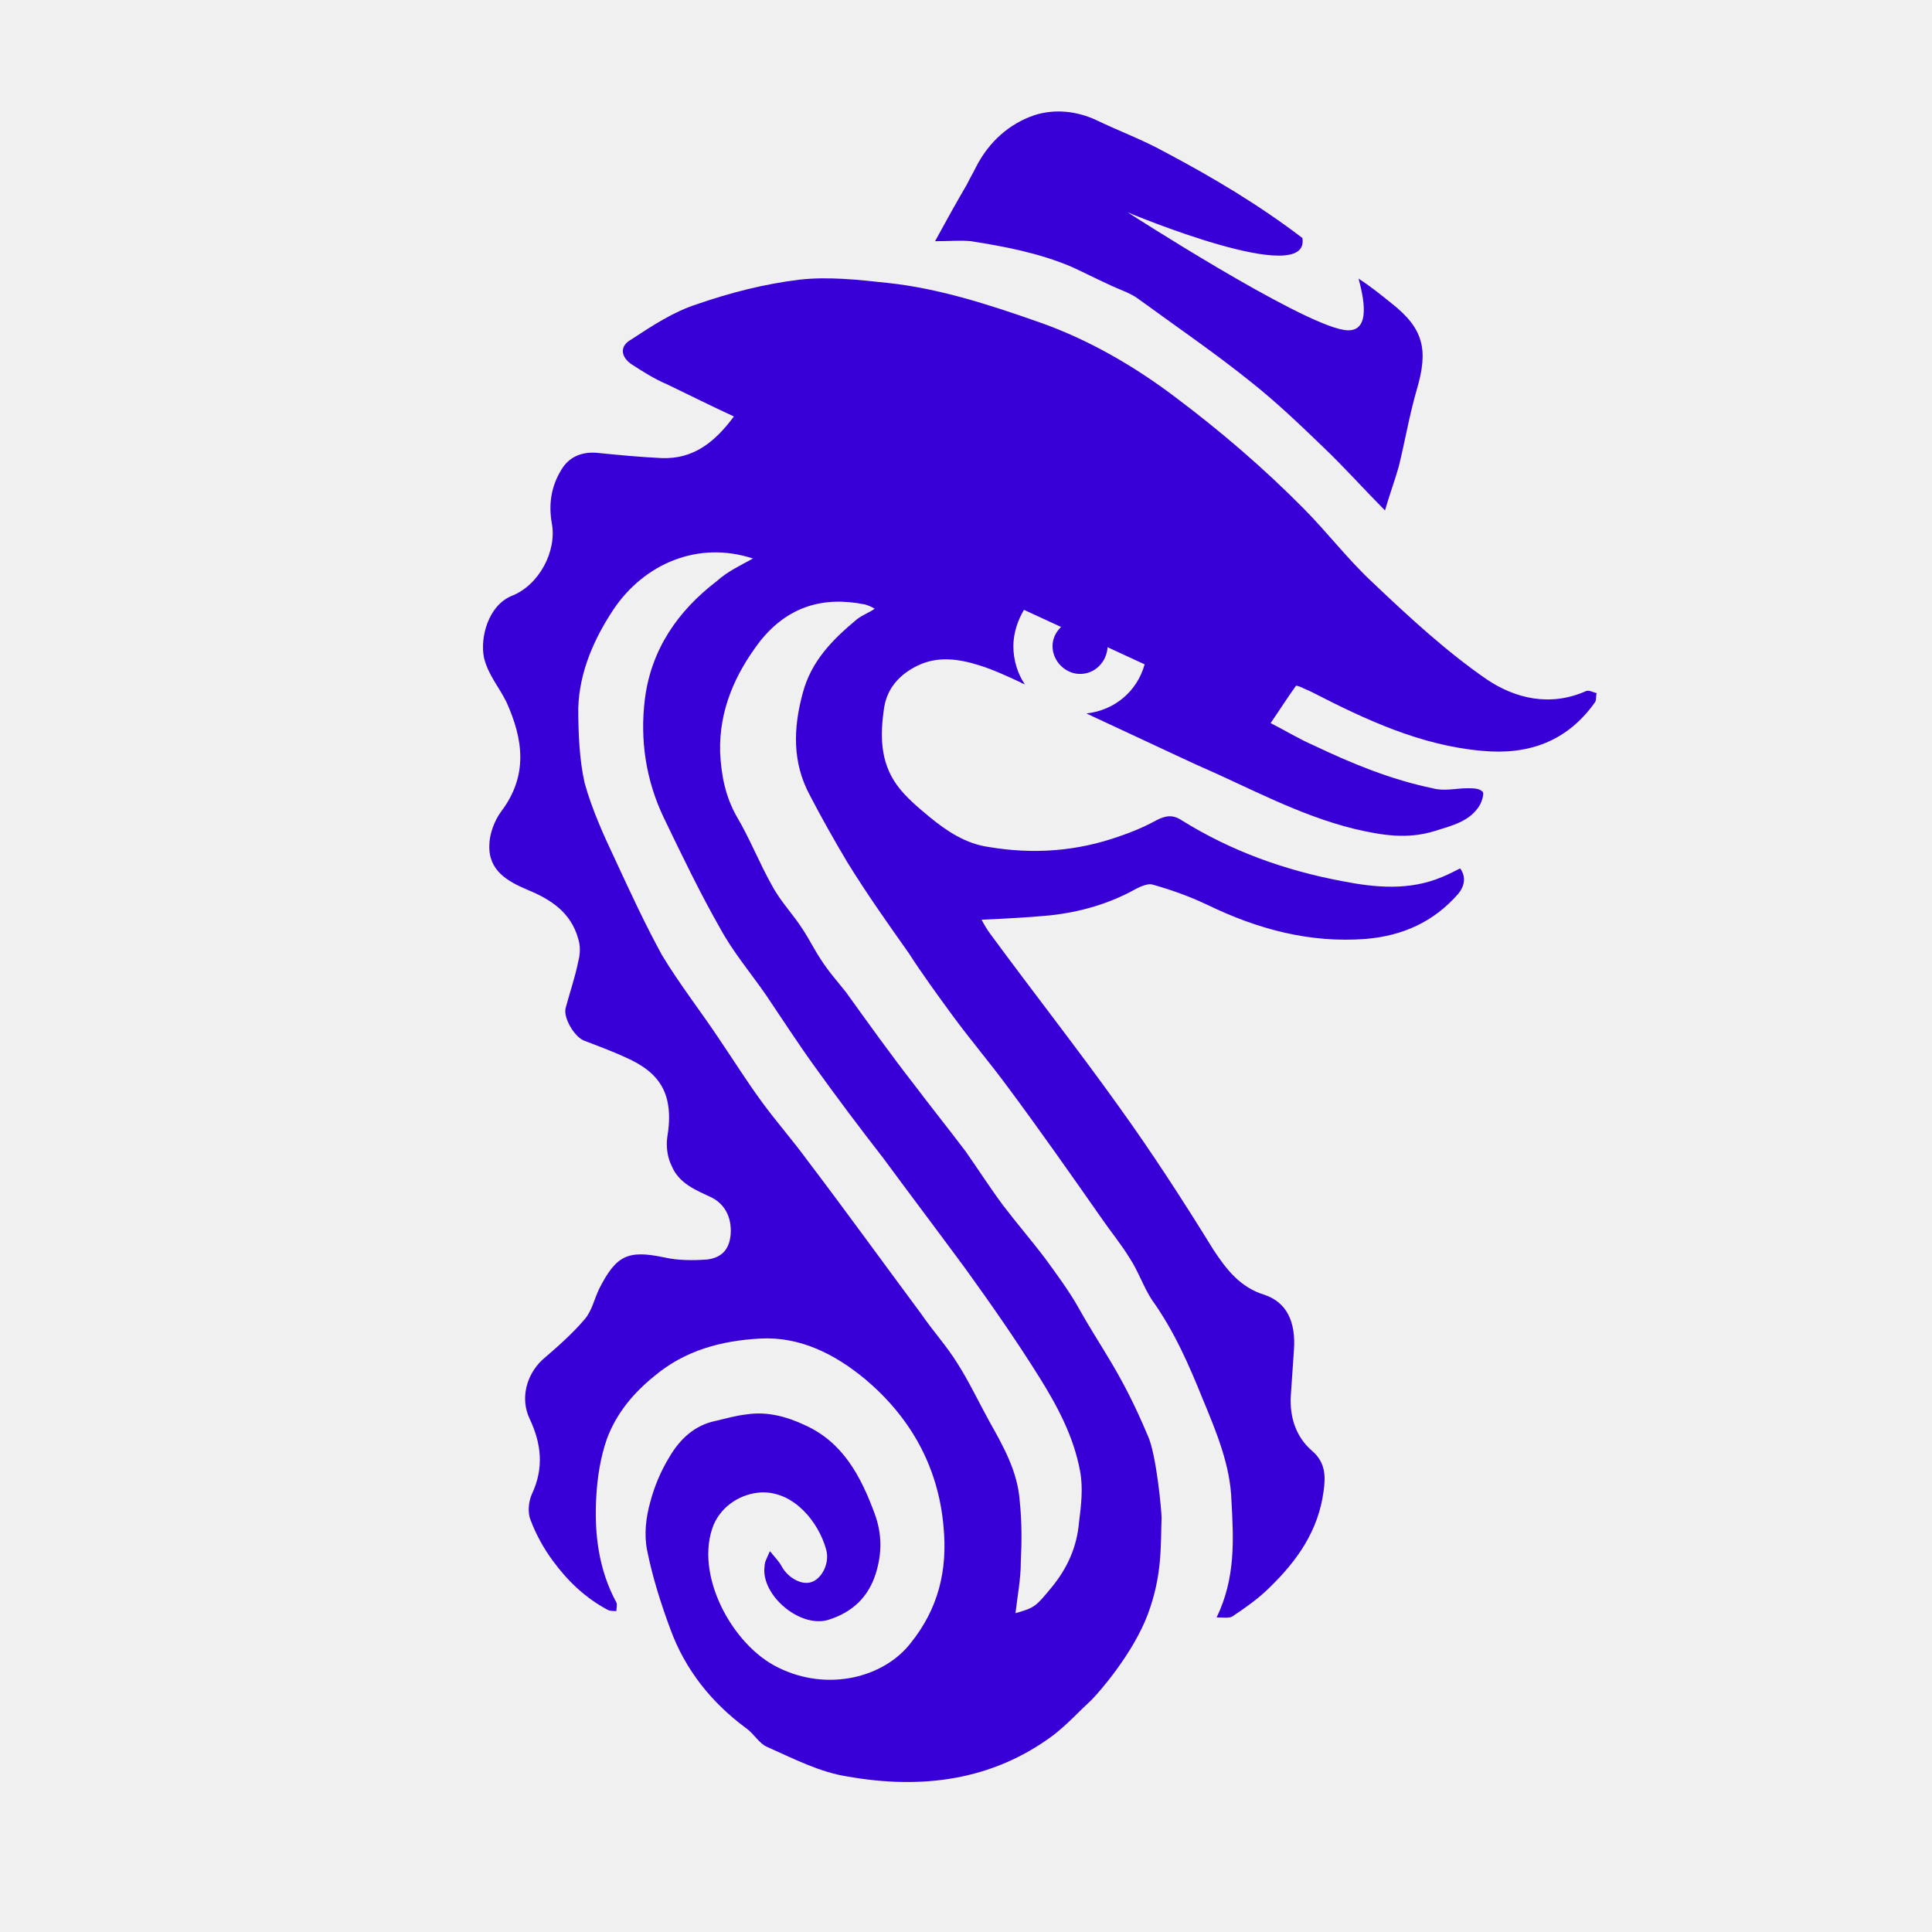
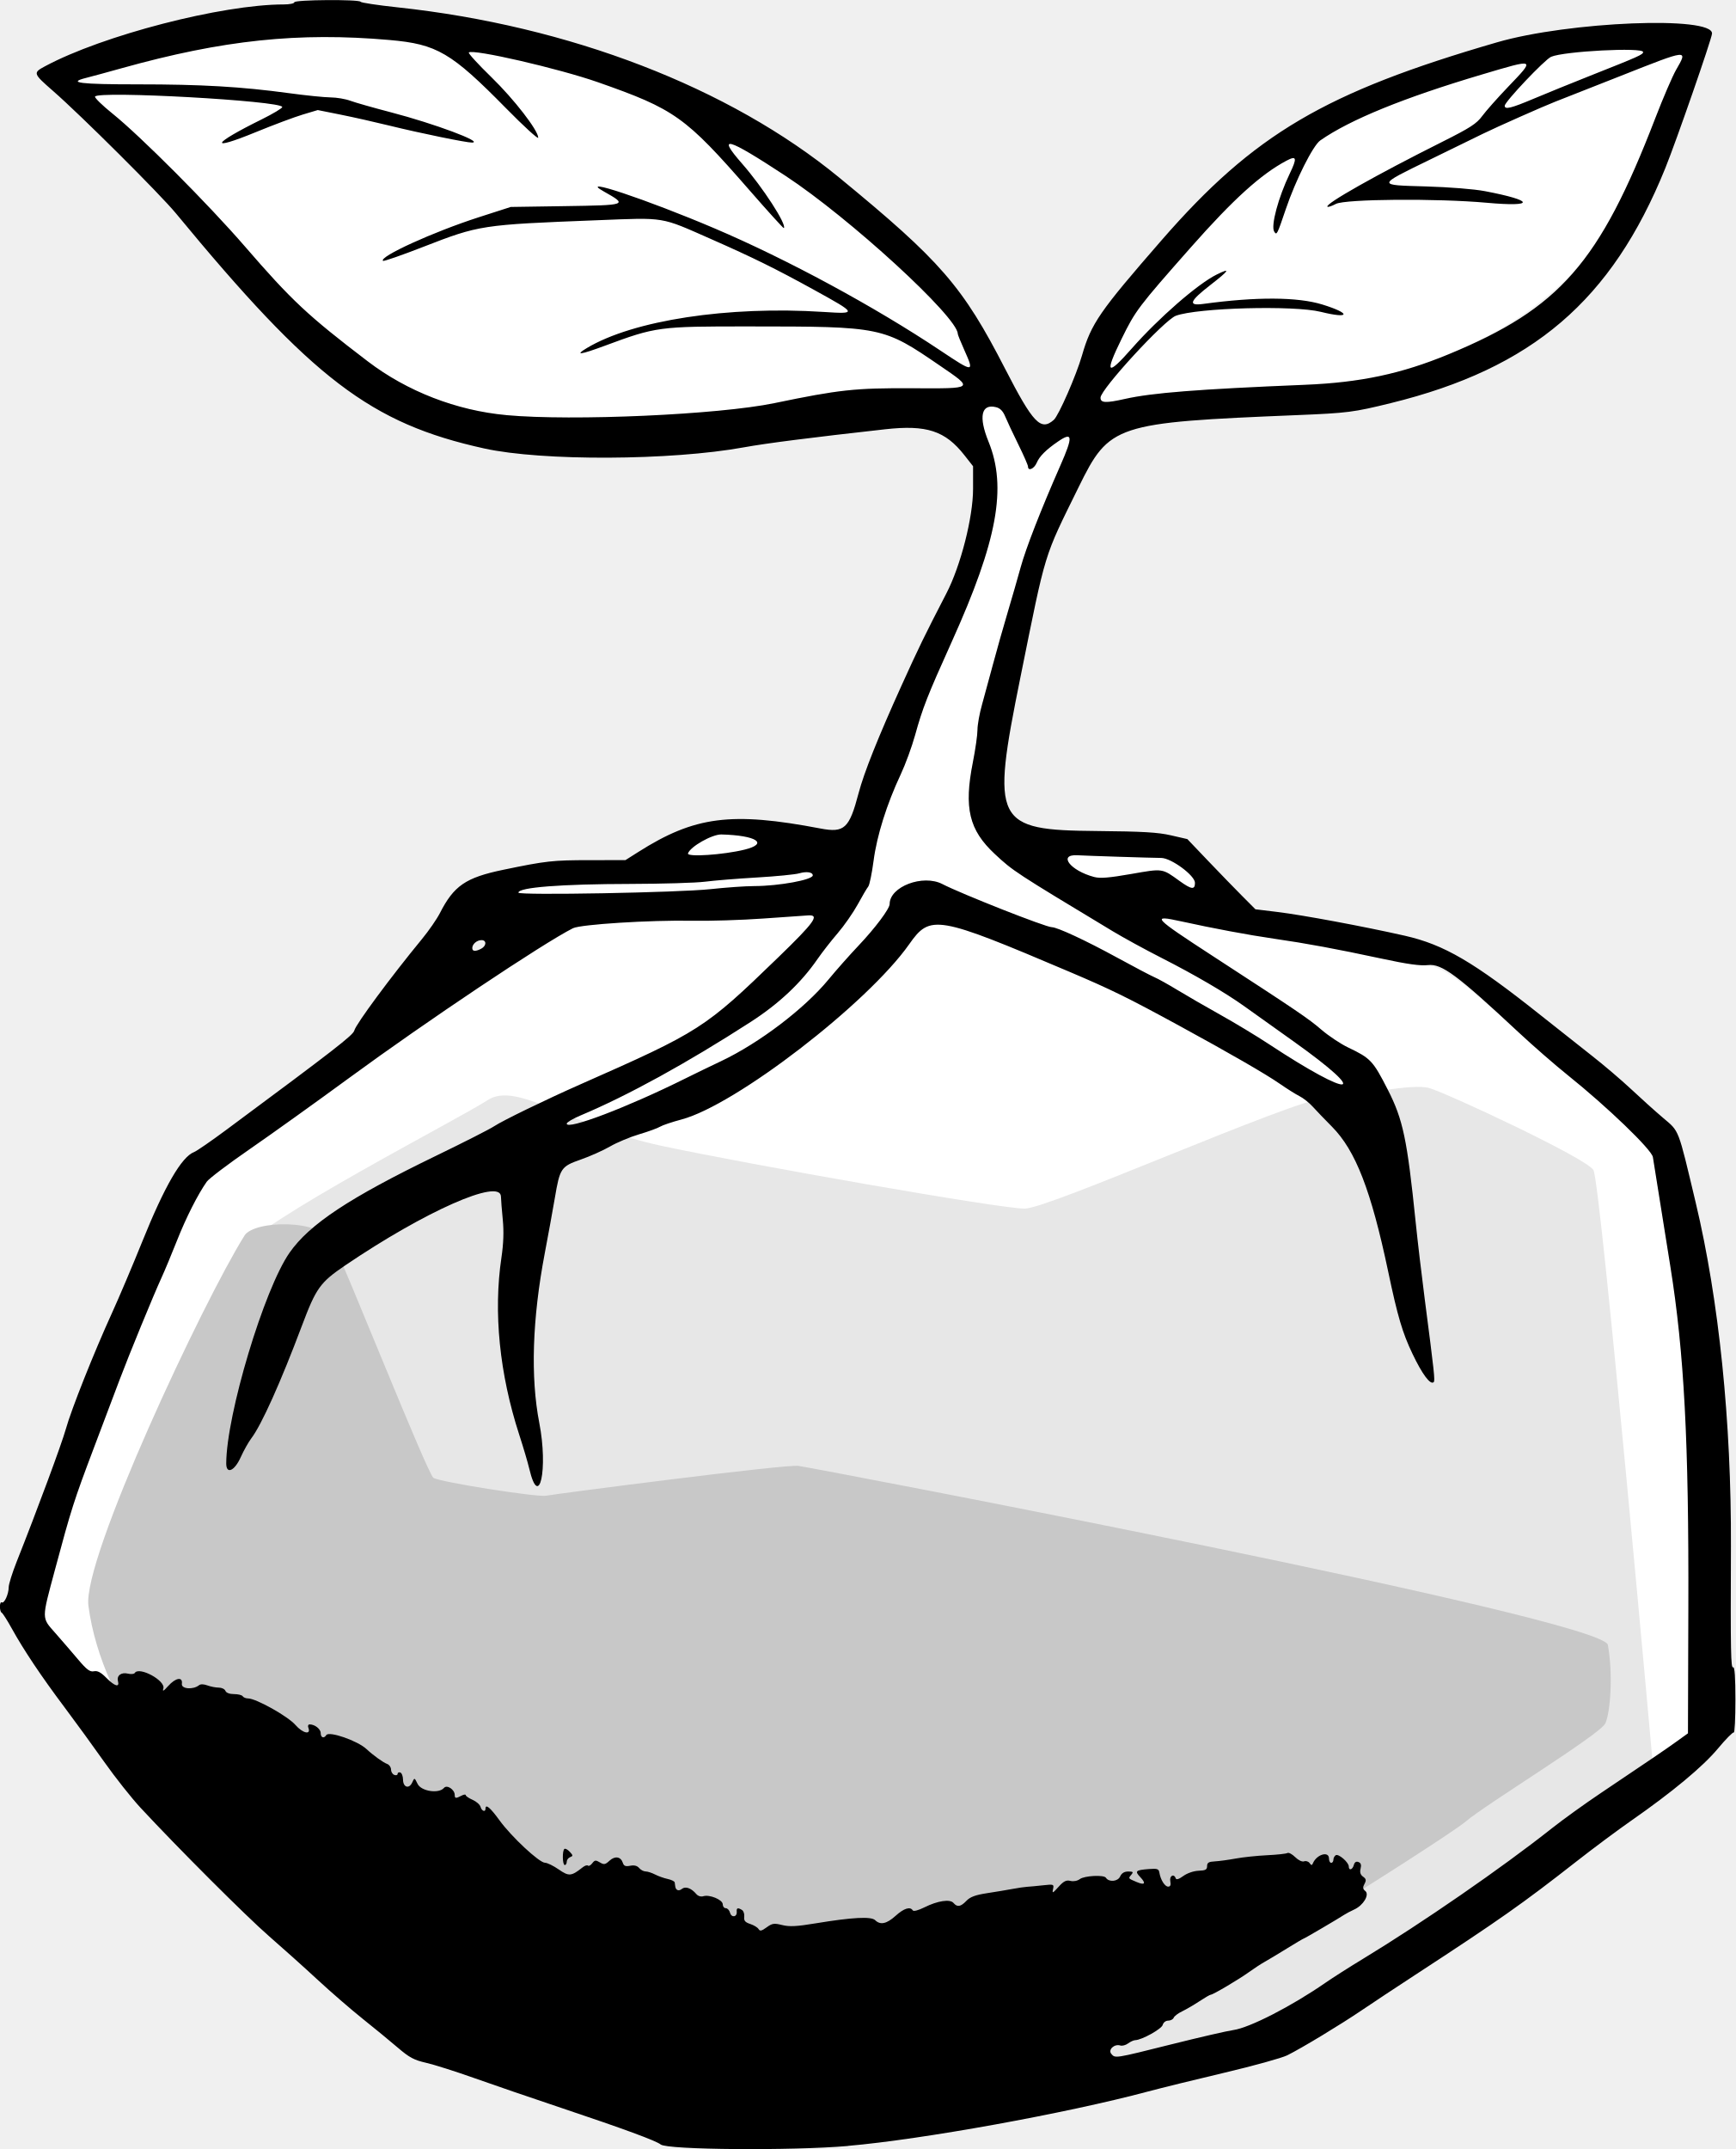
- <svg xmlns="http://www.w3.org/2000/svg" width="52" height="52" viewBox="0 0 52 52" fill="none">
-   <path d="M42.691 18.599C41.722 19.031 40.781 18.801 40.012 18.283C38.929 17.535 37.932 16.615 36.963 15.695C36.279 15.062 35.738 14.343 35.083 13.682C34 12.589 32.86 11.611 31.635 10.691C30.495 9.828 29.241 9.109 27.902 8.649C26.591 8.189 25.252 7.758 23.884 7.614C23.087 7.527 22.289 7.441 21.52 7.527C20.579 7.642 19.667 7.873 18.756 8.189C18.129 8.39 17.559 8.764 16.989 9.138C16.675 9.31 16.704 9.598 16.989 9.799C17.302 10.001 17.616 10.202 17.958 10.346C18.556 10.633 19.126 10.921 19.753 11.209C19.24 11.899 18.67 12.359 17.815 12.33C17.217 12.301 16.619 12.244 16.049 12.186C15.65 12.158 15.308 12.301 15.108 12.646C14.823 13.107 14.766 13.595 14.852 14.084C14.994 14.832 14.51 15.752 13.769 16.04C13.142 16.299 12.914 17.162 13.028 17.708C13.142 18.168 13.427 18.485 13.627 18.887C14.082 19.894 14.225 20.871 13.484 21.849C13.313 22.079 13.171 22.453 13.171 22.741C13.142 23.431 13.655 23.718 14.197 23.949C14.823 24.207 15.365 24.552 15.564 25.271C15.621 25.444 15.621 25.674 15.564 25.875C15.479 26.307 15.336 26.709 15.222 27.141C15.165 27.4 15.45 27.889 15.707 28.003C16.077 28.147 16.476 28.291 16.846 28.464C17.758 28.866 18.157 29.442 17.958 30.621C17.929 30.851 17.958 31.138 18.072 31.368C18.271 31.857 18.727 32.03 19.154 32.231C19.496 32.404 19.696 32.749 19.667 33.209C19.639 33.583 19.468 33.842 19.041 33.899C18.67 33.928 18.243 33.928 17.872 33.842C16.903 33.64 16.59 33.784 16.134 34.675C15.992 34.963 15.935 35.279 15.735 35.51C15.393 35.912 14.994 36.257 14.595 36.602C14.168 37.005 13.997 37.638 14.254 38.184C14.567 38.846 14.652 39.507 14.31 40.226C14.225 40.427 14.197 40.715 14.282 40.916C14.424 41.29 14.624 41.664 14.88 42.009C15.279 42.555 15.764 43.016 16.362 43.332C16.419 43.361 16.505 43.361 16.59 43.361C16.59 43.274 16.619 43.188 16.59 43.131C16.106 42.239 15.992 41.261 16.049 40.283C16.077 39.766 16.163 39.219 16.334 38.73C16.59 38.04 17.046 37.494 17.616 37.034C18.442 36.343 19.411 36.085 20.465 36.027C21.548 35.97 22.488 36.459 23.286 37.12C24.483 38.127 25.252 39.449 25.395 41.089C25.509 42.268 25.252 43.303 24.511 44.223C23.799 45.144 22.289 45.546 20.95 44.885C19.696 44.281 18.67 42.354 19.211 41.031C19.439 40.514 19.952 40.197 20.494 40.168C21.377 40.14 22.032 40.974 22.232 41.693C22.346 42.066 22.118 42.498 21.833 42.584C21.576 42.67 21.206 42.469 21.035 42.153C20.978 42.038 20.864 41.923 20.722 41.75C20.636 41.951 20.579 42.038 20.579 42.153C20.465 42.929 21.548 43.849 22.317 43.591C22.944 43.389 23.372 42.987 23.571 42.354C23.742 41.808 23.742 41.29 23.543 40.744C23.172 39.737 22.688 38.817 21.662 38.357C21.177 38.127 20.636 37.983 20.095 38.069C19.81 38.098 19.525 38.184 19.268 38.242C18.699 38.357 18.3 38.73 18.015 39.219C17.787 39.593 17.616 39.996 17.502 40.427C17.388 40.83 17.331 41.29 17.416 41.721C17.559 42.44 17.787 43.159 18.043 43.849C18.442 44.942 19.154 45.834 20.095 46.524C20.294 46.668 20.437 46.927 20.636 47.013C21.349 47.329 22.061 47.703 22.83 47.818C24.796 48.163 26.705 47.933 28.358 46.697C28.729 46.409 29.042 46.064 29.384 45.748C29.583 45.546 30.495 44.511 30.894 43.447C31.293 42.383 31.236 41.549 31.264 40.859C31.264 40.657 31.122 39.133 30.894 38.644C30.182 36.947 29.669 36.343 29.042 35.222C28.785 34.762 28.444 34.302 28.13 33.87C27.76 33.381 27.361 32.921 26.99 32.432C26.648 31.972 26.335 31.483 25.993 30.994C25.537 30.39 25.053 29.787 24.597 29.183C23.97 28.377 23.372 27.543 22.773 26.709C22.545 26.422 22.289 26.134 22.089 25.818C21.918 25.559 21.776 25.271 21.605 25.013C21.349 24.61 21.007 24.265 20.779 23.834C20.437 23.23 20.18 22.568 19.838 21.993C19.525 21.447 19.411 20.871 19.382 20.239C19.354 19.117 19.781 18.139 20.465 17.248C21.206 16.328 22.146 16.04 23.286 16.27C23.372 16.299 23.457 16.328 23.543 16.385C23.372 16.5 23.201 16.558 23.058 16.673C22.403 17.219 21.833 17.794 21.605 18.657C21.349 19.606 21.32 20.526 21.804 21.418C22.118 22.022 22.46 22.626 22.802 23.201C23.315 24.035 23.884 24.84 24.454 25.645C24.825 26.221 25.224 26.767 25.623 27.313C26.107 27.975 26.648 28.608 27.133 29.269C27.988 30.419 28.814 31.598 29.64 32.778C29.897 33.151 30.182 33.496 30.41 33.87C30.638 34.215 30.78 34.647 31.008 34.992C31.606 35.826 32.005 36.746 32.376 37.666C32.746 38.558 33.117 39.45 33.145 40.398C33.202 41.434 33.259 42.469 32.746 43.533C32.917 43.533 33.088 43.562 33.173 43.504C33.516 43.274 33.886 43.016 34.171 42.728C34.912 42.009 35.482 41.204 35.624 40.14C35.681 39.737 35.681 39.363 35.311 39.047C34.883 38.673 34.712 38.155 34.741 37.58C34.769 37.178 34.798 36.746 34.826 36.343C34.883 35.567 34.627 35.049 34.028 34.848C33.373 34.647 33.003 34.158 32.661 33.64C31.863 32.346 31.008 31.023 30.096 29.758C28.985 28.205 27.788 26.681 26.648 25.128C26.563 25.013 26.477 24.869 26.42 24.754C27.047 24.725 27.646 24.696 28.244 24.639C29.07 24.552 29.868 24.322 30.581 23.92C30.695 23.862 30.894 23.776 31.008 23.805C31.521 23.949 32.005 24.121 32.49 24.351C33.857 25.013 35.254 25.387 36.764 25.271C37.761 25.185 38.587 24.811 39.243 24.064C39.414 23.862 39.471 23.604 39.3 23.373C39.129 23.46 38.958 23.546 38.815 23.604C37.932 23.977 37.02 23.891 36.137 23.718C34.598 23.431 33.145 22.913 31.806 22.079C31.549 21.907 31.35 21.964 31.122 22.079C30.808 22.252 30.467 22.396 30.125 22.511C28.985 22.913 27.817 23 26.62 22.798C25.993 22.712 25.48 22.367 25.024 21.993C24.711 21.734 24.369 21.447 24.141 21.13C23.685 20.498 23.685 19.779 23.799 19.031C23.884 18.513 24.226 18.139 24.711 17.909C25.252 17.651 25.822 17.737 26.363 17.909C26.734 18.024 27.104 18.197 27.475 18.369C27.503 18.398 27.56 18.398 27.589 18.427C27.389 18.139 27.275 17.765 27.275 17.392C27.275 17.047 27.389 16.701 27.56 16.414L28.558 16.874C28.415 17.018 28.329 17.19 28.329 17.392C28.329 17.794 28.672 18.139 29.07 18.139C29.469 18.139 29.783 17.823 29.811 17.42L30.808 17.881C30.609 18.599 30.011 19.117 29.241 19.203C30.239 19.664 31.207 20.124 32.205 20.584C33.601 21.188 34.94 21.936 36.45 22.309C37.191 22.482 37.875 22.597 38.616 22.367C39.072 22.223 39.585 22.108 39.841 21.648C39.898 21.533 39.955 21.332 39.898 21.303C39.813 21.216 39.642 21.216 39.499 21.216C39.186 21.216 38.872 21.303 38.559 21.216C37.448 20.986 36.393 20.555 35.368 20.066C34.969 19.894 34.598 19.664 34.199 19.462C34.456 19.088 34.655 18.772 34.883 18.456C34.94 18.456 34.969 18.485 34.997 18.485C35.111 18.542 35.197 18.571 35.311 18.628C36.764 19.376 38.245 20.066 39.898 20.21C41.152 20.325 42.178 19.951 42.919 18.916C42.975 18.858 42.947 18.743 42.975 18.657C42.861 18.628 42.776 18.571 42.691 18.599ZM19.297 15.637C18.243 16.443 17.53 17.478 17.359 18.801C17.217 19.922 17.388 21.015 17.872 22.022C18.357 23.028 18.841 24.035 19.382 24.984C19.724 25.617 20.209 26.192 20.608 26.767C21.035 27.4 21.462 28.061 21.918 28.694C22.517 29.528 23.144 30.362 23.77 31.167C24.511 32.173 25.252 33.151 25.993 34.158C26.677 35.107 27.361 36.085 27.988 37.091C28.472 37.868 28.899 38.673 29.07 39.593C29.156 40.053 29.099 40.514 29.042 40.974C28.985 41.635 28.729 42.21 28.301 42.728C27.874 43.246 27.845 43.274 27.332 43.418C27.389 42.929 27.475 42.498 27.475 42.038C27.503 41.491 27.503 40.945 27.446 40.398C27.389 39.593 26.99 38.903 26.62 38.242C26.335 37.724 26.078 37.178 25.765 36.689C25.48 36.228 25.11 35.826 24.796 35.366C23.77 33.985 22.773 32.605 21.747 31.253C21.349 30.707 20.893 30.189 20.494 29.643C20.095 29.096 19.753 28.55 19.382 28.003C18.869 27.227 18.3 26.508 17.815 25.703C17.359 24.869 16.96 24.006 16.561 23.143C16.248 22.482 15.935 21.792 15.735 21.073C15.593 20.44 15.564 19.721 15.564 19.06C15.593 18.082 15.992 17.19 16.505 16.414C17.331 15.177 18.784 14.544 20.266 15.033C19.952 15.206 19.582 15.379 19.297 15.637Z" fill="#3800D6" />
-   <path d="M26.136 6.492C27.048 6.636 27.959 6.808 28.843 7.182C29.156 7.326 29.498 7.499 29.811 7.642C30.096 7.786 30.41 7.873 30.638 8.045C31.664 8.793 32.718 9.512 33.715 10.317C34.399 10.863 35.026 11.467 35.653 12.071C36.194 12.589 36.707 13.164 37.277 13.739C37.391 13.337 37.533 12.963 37.647 12.56C37.818 11.87 37.932 11.18 38.132 10.49C38.445 9.426 38.331 8.85 37.448 8.16C37.163 7.93 36.878 7.7 36.565 7.499C36.764 8.218 36.849 8.994 36.166 8.879C34.94 8.678 30.353 5.716 30.353 5.716C30.353 5.716 35.282 7.786 35.054 6.406C33.886 5.514 32.632 4.767 31.322 4.076C30.752 3.76 30.125 3.53 29.527 3.242C28.985 2.984 28.387 2.926 27.845 3.099C27.162 3.329 26.62 3.818 26.278 4.479C26.193 4.652 26.107 4.795 26.022 4.968C25.737 5.457 25.48 5.917 25.167 6.492C25.566 6.492 25.851 6.463 26.136 6.492Z" fill="#3800D6" />
+ <svg xmlns="http://www.w3.org/2000/svg" width="42" height="52" version="1.1" viewBox="0 0 11.112 13.758">
+   <g transform="scale(.16614 .16341)">
+     <g>
+       <path d="m2.138 63.993c-0.541-0.625-0.54-0.51-0.02-2.481 0.631-2.392 0.731-2.709 1.503-4.785 0.39-1.048 0.836-2.248 0.991-2.667 0.358-0.966 1.306-3.313 1.607-3.979 0.126-0.279 0.397-0.939 0.602-1.466 0.349-0.898 0.799-1.804 1.149-2.311 0.084-0.122 0.83-0.696 1.658-1.277 0.828-0.581 2.553-1.837 3.834-2.791 2.965-2.21 7.469-5.272 8.621-5.862 0.297-0.152 2.851-0.341 4.537-0.393 8.288-0.26 13.219-0.753 18.909 0.124 1.231 0.19 3.207 0.436 4.192 0.538 1.951 0.202 4 0.88 5.322 1.176 0.52 0.116 1.127 0.389 3.489 2.631 0.552 0.524 1.409 1.283 1.906 1.688 1.509 1.229 3.225 2.908 3.273 3.202 0.023 0.14 0.137 0.864 0.253 1.609 0.116 0.745 0.305 1.945 0.419 2.667 0.534 3.377 0.716 6.883 0.695 13.405l-0.015 4.896-0.422 0.309c-0.438 0.321-0.999 0.708-2.924 2.022-0.626 0.427-1.482 1.053-1.901 1.391-1.914 1.541-4.992 3.703-7.281 5.115-0.512 0.316-1.16 0.735-1.439 0.932-1.306 0.92-2.929 1.767-3.556 1.856-0.233 0.033-1.311 0.286-2.396 0.562-4.381 1.264-9.14 2.601-15.647 2.666-4.63 0.046-11.43-2.689-13.186-3.572-1.279-0.643-7.899-5.904-14.174-15.203z" fill="#fff" stroke-width=".085" />
+       <path d="m21.844 44.02c0-0.051 0.237-0.193 0.528-0.318 1.826-0.781 4.105-2.054 6.559-3.664 1.091-0.715 1.942-1.529 2.574-2.459 0.181-0.266 0.532-0.724 0.781-1.018s0.596-0.801 0.772-1.127c0.175-0.326 0.358-0.642 0.407-0.702 0.049-0.06 0.141-0.517 0.206-1.016 0.127-0.983 0.509-2.218 1.047-3.382 0.179-0.388 0.427-1.075 0.55-1.526 0.295-1.081 0.47-1.535 1.42-3.677 1.754-3.952 2.13-6.036 1.413-7.827-0.392-0.979-0.282-1.496 0.288-1.353 0.161 0.04 0.269 0.152 0.358 0.372 0.07 0.173 0.296 0.662 0.502 1.087s0.374 0.815 0.374 0.868c0 0.193 0.236 0.088 0.335-0.148 0.105-0.254 0.363-0.516 0.826-0.837 0.565-0.393 0.582-0.199 0.081 0.955-0.739 1.706-1.326 3.235-1.526 3.978-0.113 0.419-0.34 1.219-0.504 1.778s-0.413 1.454-0.554 1.99c-0.14 0.536-0.334 1.259-0.43 1.607-0.097 0.348-0.176 0.794-0.176 0.991s-0.08 0.769-0.178 1.272c-0.349 1.793-0.148 2.651 0.845 3.592 0.709 0.672 0.766 0.71 4.54 3.023 0.419 0.257 1.269 0.729 1.888 1.049 1.281 0.663 2.451 1.357 3.192 1.896 0.279 0.203 1.137 0.824 1.905 1.381 3.012 2.182 2.266 2.262-0.958 0.102-0.474-0.318-1.317-0.835-1.872-1.15-0.556-0.315-1.298-0.751-1.651-0.969-0.352-0.218-0.755-0.446-0.895-0.506-0.14-0.061-0.787-0.407-1.439-0.769-1.2-0.667-2.303-1.189-2.514-1.189-0.23 0-3.478-1.301-4.216-1.689-0.75-0.394-2.032 0.1-2.032 0.783 0 0.183-0.556 0.938-1.202 1.631-0.345 0.37-0.863 0.965-1.153 1.323-0.924 1.143-2.672 2.493-4.143 3.201-0.408 0.196-1.034 0.505-1.392 0.686-2.207 1.117-4.557 2.026-4.557 1.763zm-1.863-9.049c0-0.207 1.632-0.337 4.318-0.342 1.234-3e-3 2.529-0.042 2.879-0.088s1.245-0.12 1.99-0.164c0.745-0.044 1.481-0.118 1.635-0.163 0.283-0.084 0.524-0.047 0.524 0.08 0 0.175-1.311 0.419-2.257 0.42-0.333 2.6e-4 -1.095 0.055-1.693 0.121-1.215 0.134-7.395 0.249-7.395 0.137zm25.483-0.457c-0.682-0.501-0.633-0.493-1.865-0.274-0.855 0.152-1.195 0.18-1.427 0.118-0.921-0.247-1.411-0.896-0.643-0.852 0.379 0.022 2.816 0.101 3.229 0.105 0.387 4e-3 1.3 0.689 1.3 0.976 0 0.281-0.134 0.264-0.594-0.073zm-18.947-1.08c0.087-0.266 0.931-0.752 1.289-0.743 1.354 0.036 1.836 0.359 0.889 0.596-0.817 0.204-2.228 0.299-2.178 0.147zm-7.002-17.172c-1.92-0.179-3.822-0.929-5.334-2.101-2.321-1.799-2.935-2.383-4.743-4.508-1.402-1.648-4.024-4.322-5.103-5.204-2.226-1.685-1.806-1.782-0.104-2.115 3.893-1.104 7.208-1.516 10.714-1.203 1.723 0.386 3.884 0.438 7.833 1.723 2.591 0.472 4.74 1.961 7.489 4.03 2.47 1.647 6.646 5.54 6.646 6.195 0 0.033 0.114 0.32 0.254 0.638 1.22 2.234 0.263 1.696-2.007 1.492-2.211-0.011-2.798 0.053-5.317 0.584-2.147 0.452-7.773 0.708-10.329 0.469zm22.902-0.682c0.371-2.658 3.306-6.736 6.634-9.379 3.407-2.706 7.282-3.955 14.145-4.702 2.566-0.262 2.029 0.893 1.625 1.953-2.156 5.684-4.699 8.625-8.985 10.425-1.832 0.77-3.398 1.108-5.546 1.198-4.124 0.173-5.879 0.313-6.927 0.552-0.748 0.171-0.947 0.161-0.947-0.047z" fill="#fff" stroke-width=".085" />
+       <path d="m4.717 66.534s-1.89-3.496-0.661-6.237c1.228-2.74 4.063-9.827 5.008-11.15 0.945-1.323 8.599-5.292 9.733-6.048s3.213 1.039 6.709 1.795 13.04 2.457 13.985 2.457 10.3-4.252 11.623-4.347c1.323-0.095 3.307-0.567 3.969-0.378 0.661 0.189 6.048 2.74 6.331 3.213s2.362 24.096 2.362 24.096l-14.741 10.111-14.741 2.929-8.41 0.189-10.016-3.496z" fill="#e7e7e7" />
+       <path d="m9.42 48.409c0.372-0.602 2.94-0.668 3.408 0.267 0.468 0.935 3.642 9.054 3.875 9.221 0.234 0.167 4.009 0.768 4.343 0.702 0.334-0.067 9.187-1.236 9.722-1.169 0.535 0.067 31.02 5.975 31.204 7.016 0.2 1.136 0.1 2.639-0.1 3.074-0.2 0.434-4.61 3.174-5.379 3.842-0.768 0.668-11.693 7.684-14.232 8.72-2.539 1.036-13.263 2.405-14.332 2.405-1.069 0-10.29-3.174-10.824-3.474s-12.647-7.976-13.698-16.103c-0.238-1.838 4.432-11.938 6.014-14.499z" fill="#c8c8c8" />
+     </g>
+     <path d="m32.681 84.071c2.851-0.249 8.412-1.273 11.557-2.128 0.512-0.139 1.846-0.473 2.963-0.741s2.203-0.574 2.413-0.68c0.56-0.282 2.054-1.201 2.879-1.77 0.396-0.273 1.329-0.901 2.074-1.395 3.23-2.142 4.11-2.772 6.181-4.42 0.652-0.519 1.604-1.24 2.117-1.603 1.588-1.124 2.765-2.119 3.344-2.825 0.303-0.37 0.579-0.655 0.614-0.633 0.035 0.021 0.064-0.557 0.064-1.284 0-0.86-0.03-1.304-0.085-1.27-0.093 0.058-0.104-0.551-0.088-4.741 0.019-4.885-0.46-9.636-1.357-13.462-0.693-2.958-0.624-2.775-1.257-3.322-0.307-0.265-0.863-0.773-1.235-1.128-0.373-0.355-1.058-0.949-1.524-1.319-0.466-0.371-1.342-1.075-1.947-1.565-2.599-2.102-3.732-2.776-5.256-3.127-1.582-0.364-3.933-0.809-4.904-0.929l-0.847-0.105-0.508-0.518c-0.279-0.285-0.87-0.904-1.312-1.375l-0.804-0.857-0.635-0.148c-0.504-0.118-1.089-0.152-2.836-0.168-3.966-0.035-4.1-0.305-2.965-6.012 1.004-5.049 0.88-4.637 2.245-7.46 1.191-2.462 1.387-2.528 8.424-2.823 1.946-0.081 2.174-0.111 3.608-0.47 5.464-1.366 8.515-4.019 10.58-9.204 0.426-1.07 1.784-5.044 1.801-5.271 0.052-0.704-5.521-0.476-8.285 0.34-6.632 1.957-9.367 3.596-12.921 7.743-2.409 2.812-2.72 3.268-3.078 4.53-0.221 0.778-0.899 2.353-1.085 2.519-0.501 0.448-0.798 0.132-1.874-1.996-1.639-3.243-2.478-4.226-6.401-7.5-4.229-3.529-10.397-5.945-17.018-6.666-0.768-0.084-1.41-0.182-1.425-0.218-0.043-0.1-2.554-0.082-2.554 0.019 0 0.047-0.182 0.085-0.405 0.085-2.386 0-6.982 1.209-9.202 2.421-0.475 0.259-0.468 0.28 0.311 0.972 1.066 0.946 4.122 4.04 4.73 4.79 5.276 6.5 7.511 8.232 11.886 9.213 2.231 0.5 7.2 0.477 10.016-0.046 0.838-0.156 2.576-0.382 5.437-0.706 1.596-0.181 2.314 0.058 3.054 1.017l0.333 0.431v0.888c0 1.112-0.476 3.009-1.027 4.091-0.851 1.673-1.068 2.127-1.734 3.622-0.903 2.028-1.444 3.408-1.651 4.207-0.358 1.385-0.547 1.564-1.469 1.385-3.436-0.666-4.847-0.482-7.021 0.919l-0.497 0.32-1.366 1e-3c-1.447 1e-3 -1.691 0.029-3.34 0.377-1.451 0.306-1.906 0.623-2.446 1.7-0.117 0.233-0.428 0.69-0.692 1.016-1.206 1.491-2.541 3.327-2.606 3.582-0.047 0.183-0.729 0.722-4.939 3.895-0.582 0.439-1.137 0.828-1.234 0.865-0.481 0.184-1.139 1.337-1.994 3.494-0.373 0.941-0.901 2.207-1.173 2.812-0.698 1.556-1.569 3.783-1.778 4.546-0.16 0.583-1.095 3.149-1.899 5.209-0.167 0.429-0.304 0.875-0.304 0.991 0 0.269-0.172 0.651-0.266 0.592-0.04-0.025-0.072 0.05-0.072 0.165 0 0.115 0.03 0.222 0.068 0.238 0.037 0.015 0.213 0.295 0.39 0.621 0.46 0.845 1.135 1.871 2.035 3.09 0.429 0.582 1.12 1.548 1.536 2.147 0.416 0.599 1.042 1.402 1.391 1.785 1.442 1.58 4.081 4.261 4.949 5.028 0.51 0.451 1.349 1.215 1.863 1.699 0.514 0.484 1.302 1.178 1.751 1.542 0.449 0.364 1.057 0.872 1.351 1.128 0.445 0.388 0.626 0.487 1.088 0.594 0.305 0.07 1.145 0.341 1.867 0.602 0.722 0.261 2.246 0.792 3.387 1.18 2.355 0.802 3.62 1.275 3.794 1.42 0.252 0.209 5.046 0.248 7.212 0.058zm10.152-3.603c-0.136-0.164 0.115-0.403 0.346-0.33 0.075 0.024 0.21-0.013 0.301-0.082 0.091-0.069 0.215-0.126 0.276-0.127 0.25-6e-3 1.015-0.438 1.057-0.597 0.025-0.096 0.116-0.168 0.212-0.168 0.092 0 0.188-0.051 0.212-0.114 0.024-0.062 0.171-0.176 0.327-0.251 0.156-0.076 0.454-0.253 0.664-0.394s0.407-0.257 0.438-0.257c0.087-5.3e-4 1.082-0.599 1.476-0.888 0.192-0.14 0.458-0.318 0.593-0.394 0.134-0.076 0.524-0.314 0.866-0.529 0.342-0.215 0.634-0.39 0.65-0.39 0.029 0 1.337-0.781 1.565-0.934 0.07-0.047 0.241-0.139 0.381-0.204 0.351-0.163 0.596-0.582 0.424-0.724-0.097-0.08-0.104-0.142-0.031-0.278 0.075-0.141 0.065-0.196-0.054-0.283-0.103-0.075-0.132-0.172-0.096-0.315 0.036-0.145 0.012-0.223-0.082-0.259-0.089-0.034-0.149 5e-3 -0.179 0.118-0.05 0.189-0.194 0.232-0.194 0.057 0-0.162-0.394-0.509-0.502-0.442-0.05 0.031-0.091 0.111-0.091 0.178s-0.038 0.122-0.085 0.122-0.085-0.076-0.085-0.169c0-0.308-0.479-0.162-0.621 0.189-0.034 0.084-0.061 0.082-0.126-0.011-0.045-0.065-0.141-0.096-0.212-0.069-0.075 0.029-0.218-0.04-0.343-0.165-0.118-0.118-0.252-0.19-0.299-0.161-0.047 0.029-0.401 0.068-0.787 0.087s-0.93 0.077-1.21 0.13c-0.279 0.052-0.641 0.102-0.804 0.111-0.235 0.012-0.296 0.051-0.296 0.185 0 0.138-0.061 0.172-0.328 0.182-0.191 8e-3 -0.436 0.093-0.588 0.205-0.17 0.126-0.271 0.158-0.293 0.093-0.067-0.201-0.25-0.102-0.209 0.112 0.028 0.147 3e-3 0.212-0.082 0.212-0.129 0-0.293-0.266-0.339-0.55-0.024-0.146-0.081-0.165-0.407-0.139-0.51 0.04-0.551 0.08-0.329 0.317 0.235 0.251 0.176 0.328-0.145 0.189-0.33-0.142-0.324-0.134-0.203-0.28 0.091-0.11 0.074-0.129-0.117-0.129-0.153 0-0.253 0.063-0.314 0.198-0.09 0.199-0.435 0.227-0.547 0.045-0.074-0.12-0.826-0.08-1.002 0.053-0.096 0.072-0.245 0.102-0.366 0.071-0.16-0.04-0.259 0.01-0.458 0.235-0.226 0.255-0.249 0.264-0.211 0.088 0.041-0.192 0.029-0.197-0.396-0.149-0.241 0.027-0.515 0.053-0.608 0.058-0.093 5e-3 -0.341 0.042-0.55 0.082s-0.653 0.115-0.986 0.167c-0.453 0.071-0.653 0.146-0.798 0.3-0.221 0.235-0.354 0.258-0.497 0.085-0.134-0.161-0.609-0.089-1.123 0.171-0.238 0.12-0.419 0.168-0.449 0.118-0.098-0.159-0.34-0.081-0.66 0.213-0.346 0.318-0.589 0.37-0.789 0.171-0.152-0.152-0.879-0.113-2.286 0.123-0.741 0.125-1.017 0.139-1.297 0.068-0.313-0.079-0.384-0.069-0.599 0.09-0.196 0.145-0.258 0.158-0.312 0.067-0.037-0.063-0.182-0.153-0.321-0.199-0.197-0.066-0.249-0.129-0.231-0.282 0.013-0.108-0.025-0.227-0.085-0.265-0.163-0.103-0.217-0.085-0.204 0.068 0.018 0.211-0.204 0.244-0.258 0.039-0.026-0.098-0.099-0.178-0.164-0.178-0.064 0-0.117-0.069-0.117-0.152 0-0.179-0.509-0.394-0.75-0.317-0.092 0.029-0.203-6e-3 -0.268-0.084-0.194-0.234-0.419-0.316-0.556-0.203-0.121 0.1-0.236 0.057-0.257-0.098-6e-3 -0.043-0.015-0.113-0.021-0.156-6e-3 -0.043-0.127-0.104-0.27-0.135-0.143-0.031-0.362-0.11-0.487-0.176-0.125-0.065-0.289-0.119-0.365-0.119-0.076-2.5e-4 -0.188-0.061-0.249-0.135-0.074-0.089-0.19-0.119-0.344-0.088-0.178 0.036-0.245 9e-3 -0.283-0.112-0.079-0.247-0.302-0.284-0.514-0.086-0.166 0.156-0.213 0.164-0.373 0.066-0.158-0.097-0.199-0.092-0.293 0.035-0.06 0.081-0.134 0.122-0.164 0.092-0.03-0.03-0.122-7.9e-4 -0.203 0.065-0.442 0.355-0.53 0.363-0.925 0.085-0.204-0.144-0.442-0.262-0.528-0.262-0.22 0-1.296-1.019-1.755-1.663-0.359-0.503-0.539-0.655-0.539-0.454 0 0.148-0.148 0.091-0.191-0.073-0.023-0.086-0.16-0.21-0.306-0.275-0.146-0.065-0.265-0.147-0.265-0.184 0-0.037-0.074-0.028-0.164 0.021-0.215 0.115-0.26 0.111-0.26-0.026 0-0.214-0.3-0.416-0.414-0.279-0.198 0.238-0.878 0.134-1.017-0.156-0.12-0.251-0.121-0.251-0.206-0.06-0.12 0.27-0.352 0.2-0.356-0.107-2e-3 -0.136-0.049-0.262-0.106-0.281-0.056-0.019-0.103 6e-3 -0.103 0.055 0 0.049-0.057 0.067-0.127 0.04s-0.127-0.122-0.127-0.212c0-0.09-0.067-0.187-0.148-0.217-0.152-0.055-0.543-0.342-0.799-0.585-0.341-0.324-1.444-0.713-1.548-0.546-0.09 0.146-0.215 0.102-0.215-0.077 0-0.161-0.225-0.342-0.427-0.342-0.055 0-0.077 0.059-0.049 0.13 0.113 0.294-0.214 0.223-0.498-0.108-0.292-0.341-1.518-1.039-1.825-1.039-0.085 0-0.178-0.038-0.207-0.085-0.029-0.047-0.179-0.085-0.335-0.085-0.173 0-0.301-0.049-0.331-0.127-0.027-0.07-0.143-0.127-0.258-0.127s-0.311-0.039-0.436-0.086c-0.14-0.053-0.264-0.057-0.323-8e-3 -0.227 0.186-0.69 0.149-0.662-0.054 0.04-0.288-0.239-0.243-0.527 0.085-0.181 0.205-0.228 0.23-0.187 0.099 0.097-0.308-0.936-0.878-1.102-0.609-0.027 0.043-0.144 0.055-0.259 0.026-0.261-0.066-0.445 0.075-0.387 0.296 0.067 0.257-0.127 0.2-0.449-0.132-0.21-0.216-0.342-0.287-0.48-0.257-0.152 0.032-0.276-0.062-0.614-0.469-0.233-0.28-0.623-0.741-0.868-1.023-0.541-0.625-0.54-0.51-0.02-2.481 0.631-2.392 0.731-2.709 1.503-4.785 0.39-1.048 0.836-2.248 0.991-2.667 0.358-0.966 1.306-3.313 1.607-3.979 0.126-0.279 0.397-0.939 0.602-1.466 0.349-0.898 0.799-1.804 1.149-2.311 0.084-0.122 0.83-0.696 1.658-1.277 0.828-0.581 2.553-1.837 3.834-2.791 2.965-2.21 7.469-5.272 8.621-5.862 0.297-0.152 2.978-0.323 4.587-0.293 0.675 0.013 1.913-0.026 2.752-0.087s1.618-0.116 1.733-0.123c0.449-0.029 0.24 0.268-1.159 1.645-2.837 2.792-2.997 2.897-7.644 4.983-1.309 0.588-2.984 1.415-3.302 1.631-0.163 0.111-1.173 0.633-2.244 1.16-3.347 1.649-4.873 2.675-5.645 3.797-0.979 1.422-2.434 6.346-2.44 8.255-1e-3 0.44 0.317 0.301 0.558-0.243 0.116-0.262 0.3-0.595 0.409-0.741 0.391-0.521 1.127-2.186 1.95-4.411 0.546-1.476 0.701-1.696 1.66-2.358 3.084-2.127 5.992-3.435 6.011-2.704 3e-3 0.128 0.035 0.538 0.071 0.91 0.044 0.459 0.028 0.936-0.052 1.482-0.314 2.145-0.076 4.553 0.686 6.94 0.157 0.491 0.331 1.09 0.387 1.332 0.382 1.646 0.732 0.017 0.386-1.795-0.343-1.795-0.27-4.074 0.211-6.646 0.135-0.722 0.309-1.693 0.387-2.159 0.196-1.178 0.239-1.242 1.005-1.514 0.352-0.125 0.859-0.355 1.126-0.512s0.772-0.371 1.121-0.476 0.711-0.239 0.804-0.297c0.093-0.058 0.466-0.186 0.829-0.284 2.083-0.562 7.167-4.541 8.777-6.869 0.81-1.171 1.055-1.127 6.184 1.088 1.604 0.693 2.238 1.01 4.233 2.115 1.942 1.076 3.322 1.886 3.852 2.26 0.279 0.197 0.627 0.42 0.773 0.494 0.146 0.075 0.374 0.259 0.508 0.41 0.134 0.151 0.468 0.504 0.743 0.786 0.911 0.934 1.506 2.494 2.166 5.677 0.365 1.76 0.549 2.395 0.935 3.217 0.378 0.807 0.694 1.237 0.818 1.113 0.058-0.058 0.026-0.358-0.347-3.272-0.116-0.908-0.273-2.261-0.348-3.006-0.328-3.248-0.486-4.01-1.076-5.185-0.568-1.13-0.658-1.227-1.528-1.649-0.285-0.138-0.749-0.452-1.031-0.698-0.502-0.438-0.895-0.709-4.153-2.863-2.344-1.55-2.431-1.645-1.25-1.38 1.215 0.273 2.598 0.536 3.578 0.68 1.26 0.185 2.42 0.404 4.139 0.779 1.01 0.221 1.499 0.29 1.797 0.255 0.529-0.063 1.127 0.389 3.489 2.631 0.552 0.524 1.409 1.283 1.906 1.688 1.509 1.229 3.225 2.908 3.273 3.202 0.023 0.14 0.137 0.864 0.253 1.609 0.116 0.745 0.305 1.945 0.419 2.667 0.534 3.377 0.716 6.883 0.695 13.405l-0.015 4.896-0.422 0.309c-0.438 0.321-0.999 0.708-2.924 2.022-0.626 0.427-1.482 1.053-1.901 1.391-1.914 1.541-4.992 3.703-7.281 5.115-0.512 0.316-1.16 0.735-1.439 0.932-1.306 0.92-2.929 1.767-3.556 1.856-0.233 0.033-1.311 0.286-2.396 0.562-2.206 0.561-2.155 0.553-2.311 0.365zm-20.99-7.529c0-0.071 0.059-0.152 0.131-0.18 0.116-0.044 0.115-0.068-0.011-0.207-0.078-0.086-0.171-0.139-0.207-0.117-0.091 0.057-0.081 0.633 0.011 0.633 0.042 0 0.076-0.058 0.076-0.13zm0-28.918c0-0.051 0.237-0.193 0.528-0.318 1.826-0.781 4.105-2.054 6.559-3.664 1.091-0.715 1.942-1.529 2.574-2.459 0.181-0.266 0.532-0.724 0.781-1.018s0.596-0.801 0.772-1.127c0.175-0.326 0.358-0.642 0.407-0.702 0.049-0.06 0.141-0.517 0.206-1.016 0.127-0.983 0.509-2.218 1.047-3.382 0.179-0.388 0.427-1.075 0.55-1.526 0.295-1.081 0.47-1.535 1.42-3.677 1.754-3.952 2.13-6.036 1.413-7.827-0.392-0.979-0.282-1.496 0.288-1.353 0.161 0.04 0.269 0.152 0.358 0.372 0.07 0.173 0.296 0.662 0.502 1.087s0.374 0.815 0.374 0.868c0 0.193 0.236 0.088 0.335-0.148 0.105-0.254 0.363-0.516 0.826-0.837 0.565-0.393 0.582-0.199 0.081 0.955-0.739 1.706-1.326 3.235-1.526 3.978-0.113 0.419-0.34 1.219-0.504 1.778s-0.413 1.454-0.554 1.99c-0.14 0.536-0.334 1.259-0.43 1.607-0.097 0.348-0.176 0.794-0.176 0.991s-0.08 0.769-0.178 1.272c-0.349 1.793-0.148 2.651 0.845 3.592 0.709 0.672 0.766 0.71 4.54 3.023 0.419 0.257 1.269 0.729 1.888 1.049 1.281 0.663 2.451 1.357 3.192 1.896 0.279 0.203 1.137 0.824 1.905 1.381 3.012 2.182 2.266 2.262-0.958 0.102-0.474-0.318-1.317-0.835-1.872-1.15-0.556-0.315-1.298-0.751-1.651-0.969-0.352-0.218-0.755-0.446-0.895-0.506-0.14-0.061-0.787-0.407-1.439-0.769-1.2-0.667-2.303-1.189-2.514-1.189-0.23 0-3.478-1.301-4.216-1.689-0.75-0.394-2.032 0.1-2.032 0.783 0 0.183-0.556 0.938-1.202 1.631-0.345 0.37-0.863 0.965-1.153 1.323-0.924 1.143-2.672 2.493-4.143 3.201-0.408 0.196-1.034 0.505-1.392 0.686-2.207 1.117-4.557 2.026-4.557 1.763zm-3.641-6.876c0-0.157 0.177-0.313 0.356-0.313 0.203 0 0.195 0.225-0.011 0.336-0.221 0.118-0.344 0.11-0.344-0.022zm1.778-2.173c0-0.207 1.632-0.337 4.318-0.342 1.234-3e-3 2.529-0.042 2.879-0.088s1.245-0.12 1.99-0.164c0.745-0.044 1.481-0.118 1.635-0.163 0.283-0.084 0.524-0.047 0.524 0.08 0 0.175-1.311 0.419-2.257 0.42-0.333 2.6e-4 -1.095 0.055-1.693 0.121-1.215 0.134-7.395 0.249-7.395 0.137zm25.483-0.457c-0.682-0.501-0.633-0.493-1.865-0.274-0.855 0.152-1.195 0.18-1.427 0.118-0.921-0.247-1.411-0.896-0.643-0.852 0.379 0.022 2.816 0.101 3.229 0.105 0.387 4e-3 1.3 0.689 1.3 0.976 0 0.281-0.134 0.264-0.594-0.073zm-18.947-1.08c0.087-0.266 0.931-0.752 1.289-0.743 1.354 0.036 1.836 0.359 0.889 0.596-0.817 0.204-2.228 0.299-2.178 0.147zm-7.002-17.172c-1.92-0.179-3.822-0.929-5.334-2.101-2.321-1.799-2.935-2.383-4.743-4.508-1.402-1.648-4.024-4.322-5.103-5.204-0.386-0.316-0.688-0.615-0.672-0.665 0.08-0.238 7.216 0.165 7.216 0.408 0 0.047-0.353 0.262-0.784 0.479-1.937 0.973-2.075 1.272-0.233 0.504 0.676-0.282 1.49-0.591 1.808-0.688l0.578-0.176 0.882 0.18c0.485 0.099 1.339 0.294 1.898 0.434 1.16 0.29 2.963 0.666 3.166 0.66 0.47-0.013-1.459-0.744-3.123-1.185-0.675-0.179-1.38-0.383-1.566-0.453-0.186-0.071-0.53-0.13-0.764-0.132-0.234-2e-3 -0.958-0.077-1.609-0.167-1.836-0.254-3.368-0.344-5.818-0.344-2.238 0-2.737-0.064-1.992-0.254 0.199-0.051 0.82-0.222 1.378-0.381 3.893-1.104 6.807-1.416 10.313-1.103 1.831 0.163 2.377 0.489 4.5 2.683 0.677 0.7 1.232 1.215 1.232 1.145 0-0.285-0.93-1.506-1.803-2.369-0.509-0.503-0.902-0.939-0.872-0.969 0.15-0.15 3.468 0.627 4.978 1.165 2.965 1.058 3.364 1.347 5.838 4.23 0.714 0.832 1.31 1.5 1.325 1.485 0.127-0.127-0.813-1.602-1.606-2.522-0.995-1.153-0.602-1.042 1.665 0.47 2.47 1.647 6.646 5.54 6.646 6.195 0 0.033 0.114 0.32 0.254 0.638 0.391 0.891 0.365 0.891-0.928 0.013-2.53-1.718-5.901-3.572-8.697-4.782-2.631-1.139-5.33-2.053-4.273-1.448 0.932 0.534 0.922 0.537-1.519 0.575l-2.068 0.032-1.228 0.402c-1.755 0.575-3.857 1.548-3.695 1.71 0.026 0.026 0.725-0.221 1.553-0.549 2.162-0.854 2.237-0.866 6.685-1.042 2.686-0.107 2.425-0.15 4.417 0.742 1.608 0.72 2.493 1.164 3.965 1.989 1.658 0.929 1.666 0.947 0.361 0.861-3.675-0.243-7.343 0.327-9.127 1.417-0.482 0.294-0.25 0.264 0.69-0.09 1.984-0.748 2.081-0.761 5.564-0.759 5.13 0.002 5.165 0.01 7.365 1.542 1.308 0.91 1.33 0.892-1.075 0.88-2.211-0.011-2.798 0.053-5.317 0.584-2.147 0.452-7.773 0.708-10.329 0.469zm22.902-0.682c0-0.326 2.457-3.042 2.904-3.21 0.836-0.314 4.549-0.416 5.589-0.153 1.131 0.286 1.177 0.064 0.059-0.287-0.955-0.3-2.547-0.308-4.594-0.024-0.597 0.083-0.527-0.107 0.273-0.738 0.74-0.584 0.805-0.694 0.243-0.411-0.731 0.369-2.232 1.698-3.27 2.896-0.956 1.104-1.059 1.005-0.393-0.375 0.538-1.115 0.634-1.244 2.672-3.59 1.636-1.883 2.699-2.862 3.688-3.395 0.39-0.21 0.414-0.109 0.123 0.507-0.443 0.937-0.736 2.05-0.599 2.272 0.097 0.156 0.11 0.13 0.445-0.875 0.38-1.141 1.048-2.495 1.329-2.695 1.14-0.812 3.221-1.675 6.229-2.583 2.093-0.632 2.071-0.643 0.997 0.498-0.401 0.426-0.844 0.935-0.985 1.13-0.214 0.297-0.465 0.462-1.535 1.007-2.549 1.298-4.535 2.438-4.429 2.543 0.024 0.024 0.171-0.025 0.326-0.109 0.358-0.193 3.901-0.221 5.806-0.046 1.892 0.174 1.857-0.082-0.062-0.454-0.417-0.081-1.371-0.158-2.268-0.185-1.912-0.056-1.917-0.025 0.154-1.052 0.907-0.45 1.82-0.904 2.03-1.008 0.548-0.273 2.346-1.083 2.794-1.26 0.21-0.082 1.343-0.536 2.518-1.008 2.643-1.062 2.602-1.057 2.139-0.237-0.139 0.247-0.498 1.094-0.797 1.883-2.156 5.684-3.68 7.455-7.966 9.256-1.832 0.77-3.398 1.108-5.546 1.198-4.124 0.173-5.879 0.313-6.927 0.552-0.748 0.171-0.947 0.161-0.947-0.047zm15.579-11.437c0-0.155 1.541-1.808 1.787-1.918 0.492-0.219 3.547-0.381 3.547-0.188 0 0.1-0.153 0.169-2.032 0.926-0.722 0.291-1.701 0.696-2.175 0.899-0.883 0.379-1.127 0.44-1.127 0.28z" stroke-width=".085" />
+   </g>
</svg>
